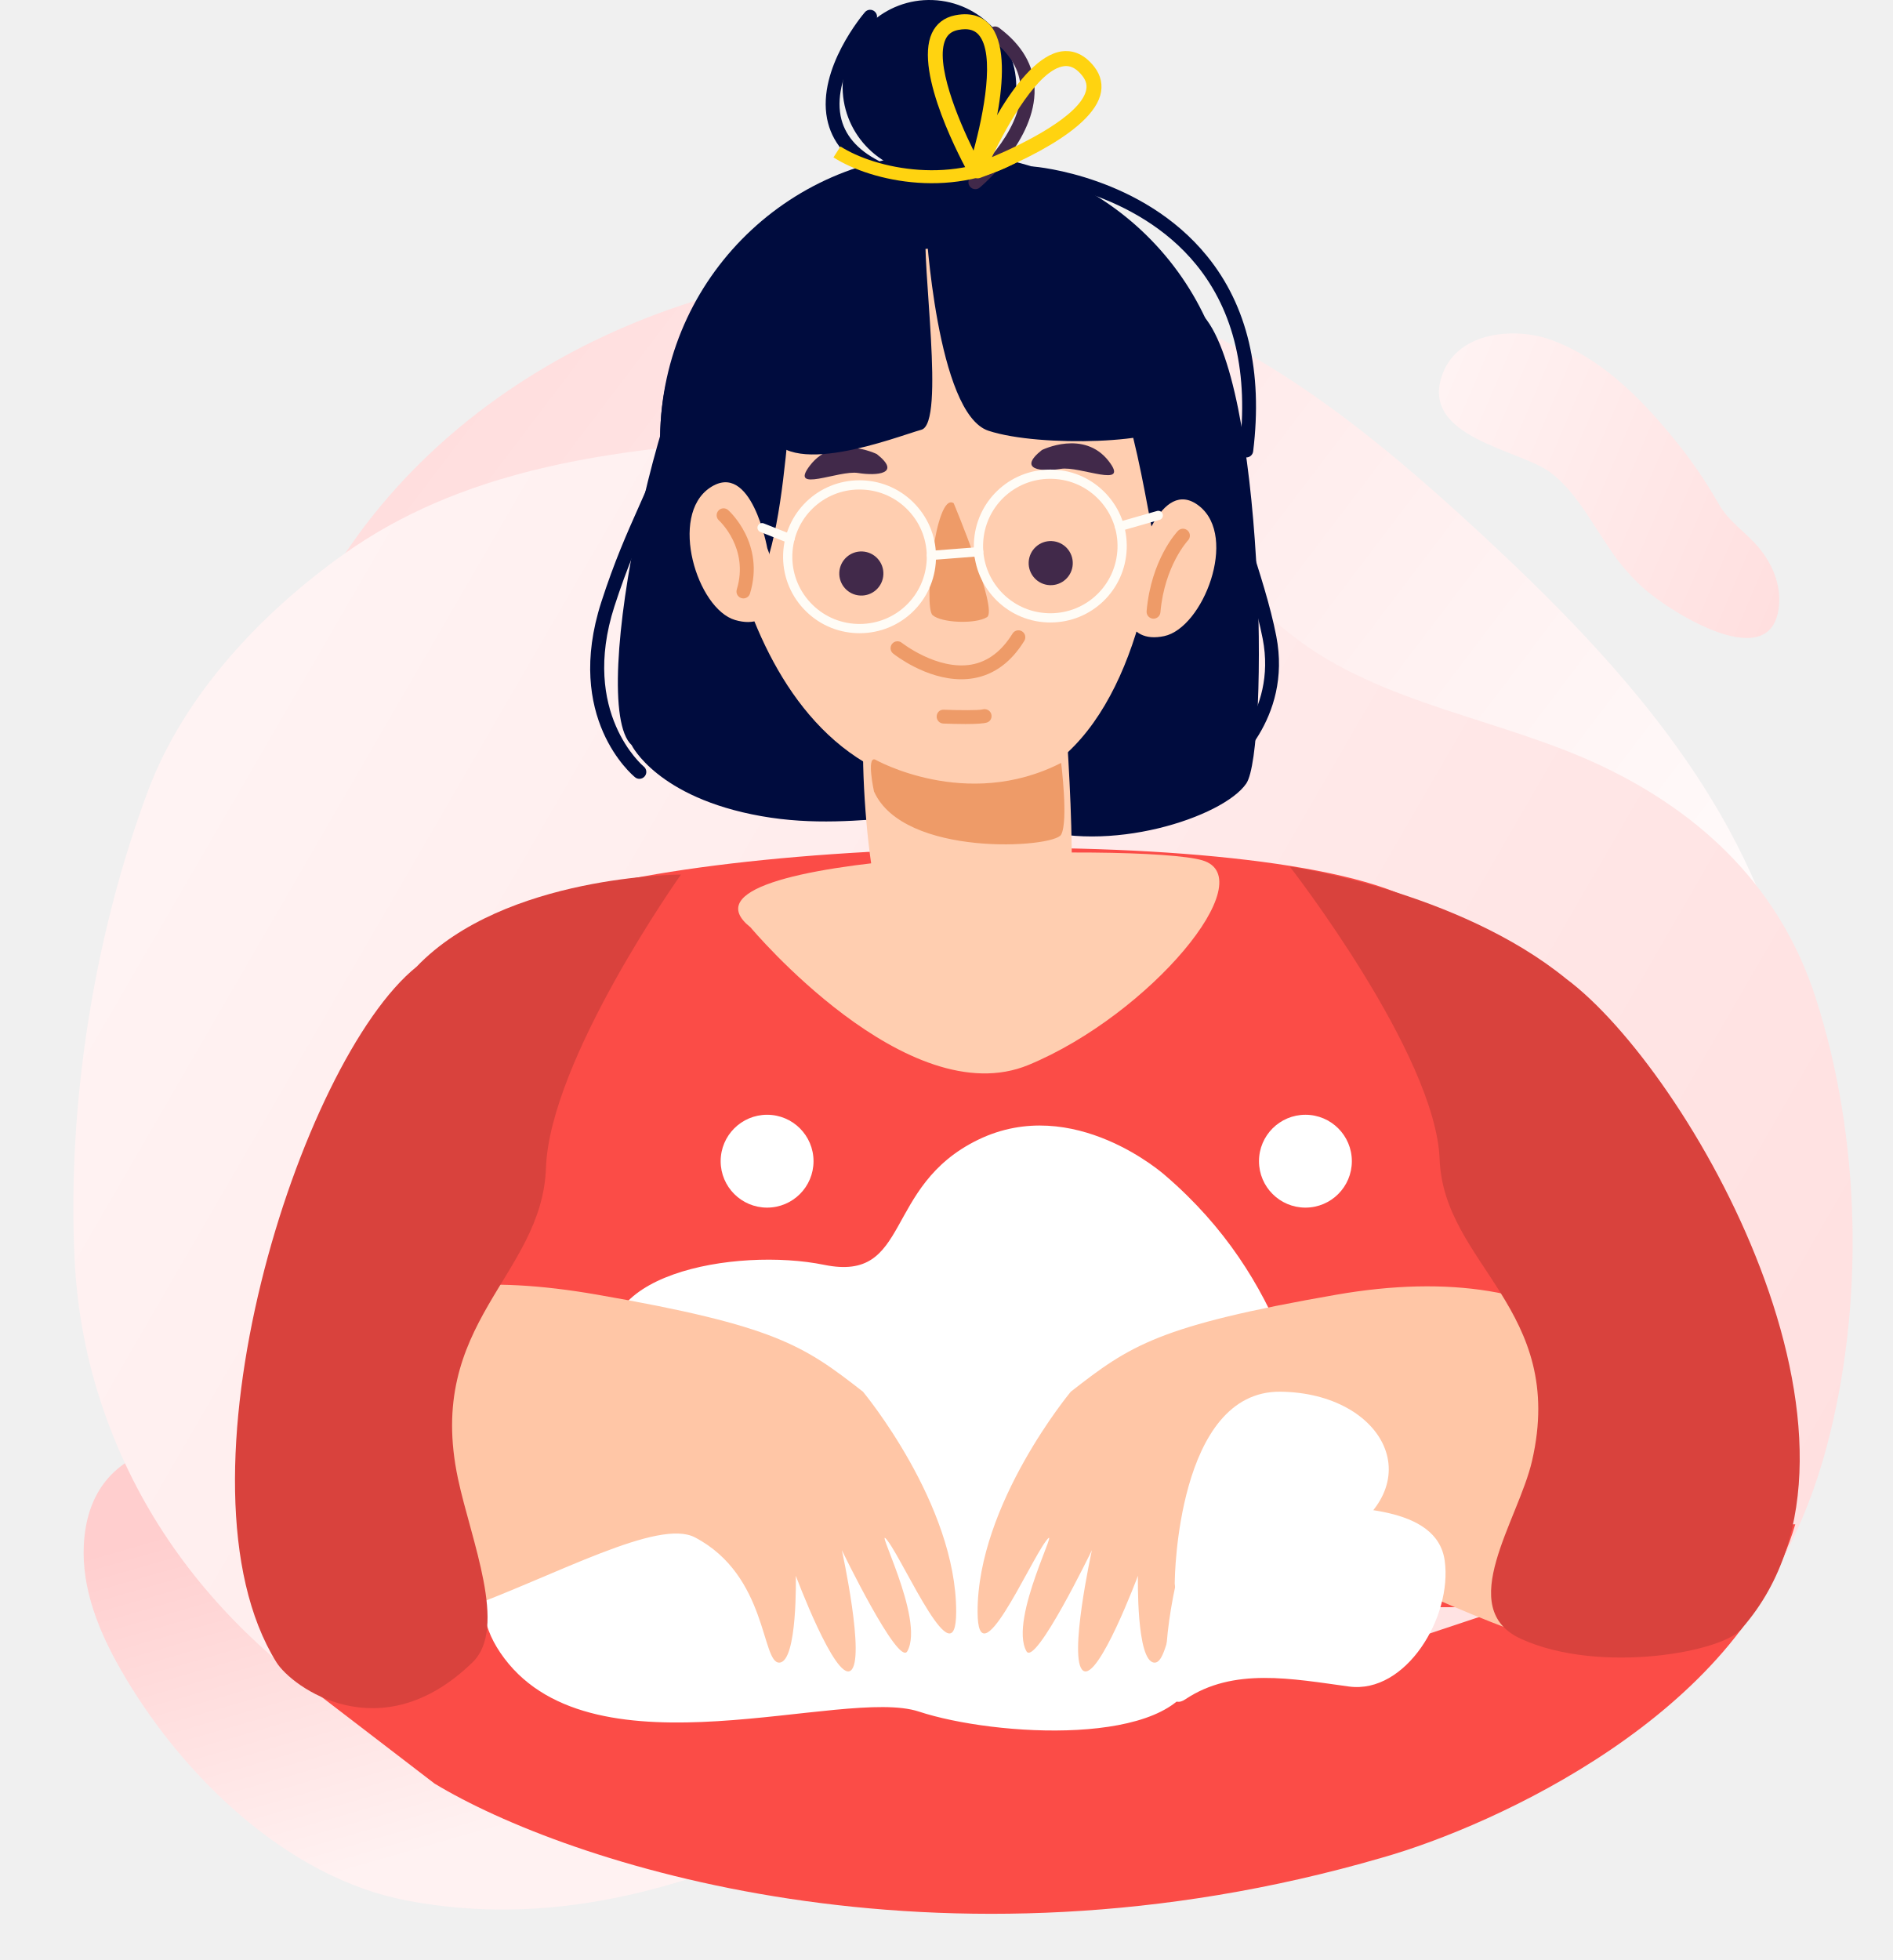
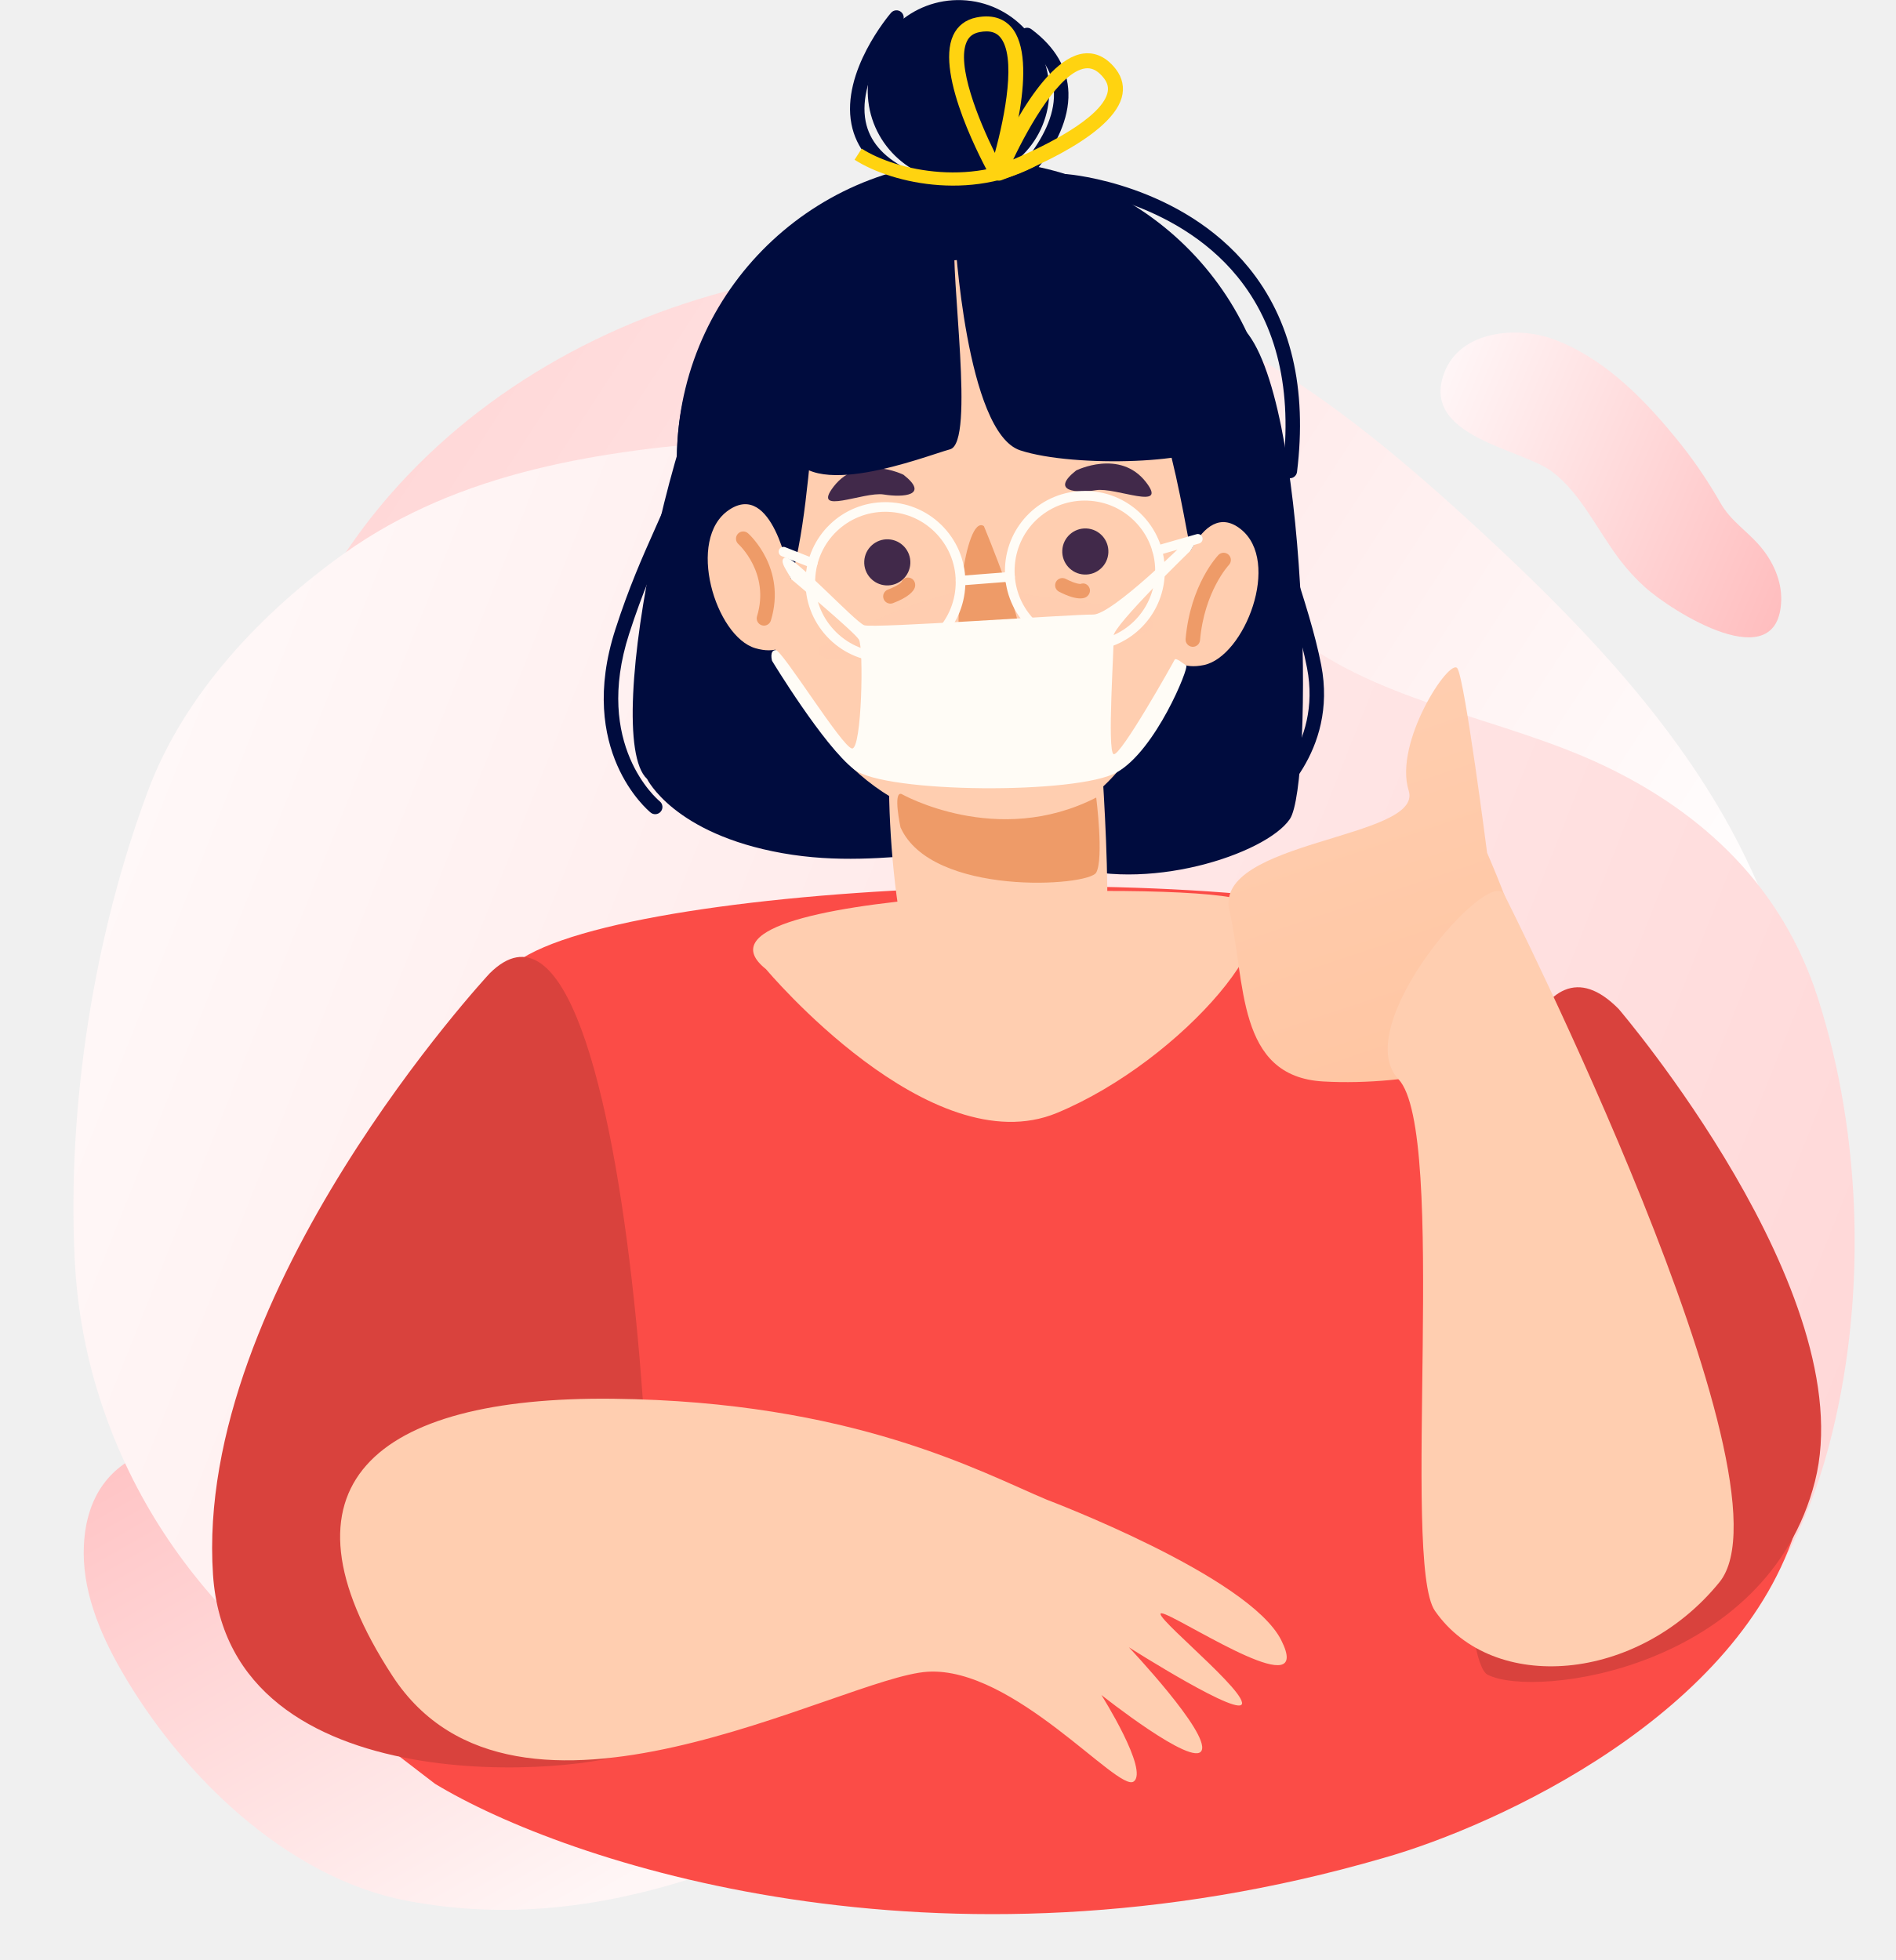
- <svg xmlns="http://www.w3.org/2000/svg" width="565" height="585" viewBox="0 0 565 585" fill="none">
-   <path d="M214.42 557.802C184.293 568.477 153.873 573.409 121.426 567.244C85.26 560.37 53.891 529.42 36.167 498.555C29.581 487.09 24.338 474.28 25.023 461.08C26.617 430.584 55.427 427.176 79.882 432.109C93.667 434.883 106.325 441.197 118.839 447.45C139.616 457.84 163.987 462.949 182.613 477.35C188.864 482.196 193.558 488.018 200.82 491.544C212.118 497.033 225.014 499.624 236.618 504.62C246.526 508.906 257.6 515.957 257.615 526.747C257.616 537.813 246.071 544.865 235.927 549.271C228.746 552.409 221.598 555.271 214.42 557.802Z" fill="url(#paint0_linear)" />
-   <path d="M103.525 164.448C152.879 91.715 254.933 62.511 337.655 89.857C377.544 103.051 410.974 130.523 441.808 159.041C468.987 184.176 495.354 211.287 513.915 243.6C526.588 265.656 535.659 292.095 542.064 316.777C551.641 353.735 542.944 401.355 495.169 397.866C483.96 397.048 474.263 393.018 463.78 389.491C455.3 386.633 446.99 388.347 438.186 386.951C416.026 383.442 394.677 375.283 374.49 365.727C333.349 346.234 295.758 319.75 253.448 302.668C218.775 288.687 181.747 281.469 144.361 281.403C128.589 281.377 112.005 282.481 97.896 275.429C63.122 258.03 78.76 211.116 91.747 184.725C95.188 177.696 99.123 170.919 103.525 164.448Z" fill="url(#paint1_linear)" />
-   <path d="M490.489 175.426C498.614 182.785 530.538 202.875 531.152 179.3C531.297 173.426 528.634 167.724 525.008 163.422C520.86 158.485 516.158 155.896 512.919 150.144C508.955 143.199 504.444 136.672 499.443 130.647C489.219 118.107 477.283 106.52 462.8 101.358C452.641 97.742 435.443 98.651 430.617 111.67C423.587 130.622 453.646 134.095 462.813 141.002C471.513 147.539 476.44 158.773 483.332 167.7C485.51 170.515 487.906 173.102 490.489 175.426Z" fill="url(#paint2_linear)" />
-   <path d="M340.238 152.375C357.448 162.507 370.359 177.674 386.05 189.889C412.174 210.223 447.982 214.383 477.94 228.524C508.488 242.951 531.554 265.373 541.984 297.69C555.457 339.402 556.737 389.008 545.29 431.892C532.684 479.096 503.08 510.452 459.796 531.362C416.537 552.261 368.615 562.013 320.819 564.025C316.207 564.223 311.602 564.33 306.979 564.36C203.147 564.963 64.939 528.415 29.588 416.872C29.265 415.853 28.954 414.834 28.642 413.801C25 401.374 22.858 388.555 22.263 375.619C20.04 329.759 28.066 279.14 44.144 236.148C54.959 207.204 78.245 182.731 102.783 165.293C137.258 140.795 179.323 134.543 221.19 131.604C252.192 129.428 287.06 128.634 316.377 140.492C324.617 143.851 332.593 147.823 340.238 152.375Z" fill="url(#paint3_linear)" />
-   <path d="M412.553 554.465C279.463 593.163 168.555 555.847 129.738 532.352L93.693 504.71L106.17 483.979L183.805 477.069L312.736 470.159L416.712 490.89L524.847 454.956H535.938C519.302 511.344 446.749 544.79 412.553 554.465Z" fill="#FB4C47" />
-   <path d="M138.119 479.7H454.999C454.999 479.7 466.094 297.505 425.723 270.844C385.358 244.189 196.577 249.756 154.736 272.523C112.896 295.297 138.119 479.7 138.119 479.7Z" fill="#FB4C47" />
-   <path d="M190.878 232.455C190.415 232.455 189.953 232.306 189.573 231.987C188.697 231.277 168.38 214.175 179.502 179.707C183.384 167.654 187.189 159.12 190.547 151.582C196.598 138.015 200.97 128.214 201.796 107.264C201.846 106.124 202.732 105.27 203.944 105.276C205.083 105.325 205.97 106.283 205.926 107.423C205.061 129.172 200.326 139.804 194.324 153.261C191.004 160.705 187.249 169.135 183.422 180.973C173.165 212.787 191.99 228.639 192.183 228.794C193.064 229.515 193.201 230.814 192.474 231.695C192.067 232.196 191.472 232.455 190.878 232.455Z" fill="#000C3E" />
-   <path d="M303.359 26.888C302.825 41.193 290.794 52.348 276.489 51.814C262.19 51.28 251.029 39.249 251.563 24.95C252.103 10.645 264.128 -0.516 278.433 0.018C292.732 0.558 303.893 12.583 303.359 26.888Z" fill="#000C3E" />
-   <path d="M188.556 222.389C188.556 222.389 196.16 238.07 227.203 243.582C258.252 249.099 282.616 237.866 306.584 246.56C330.552 255.249 365.18 243.923 372.046 233.852C378.907 223.782 377.469 112.256 358.573 93.552C339.67 74.853 240.649 59.244 219.192 81.125C197.735 103.012 174.945 209.829 188.556 222.389Z" fill="#000C3E" />
-   <path d="M367.807 134.4C366.04 181.532 326.402 218.312 279.27 216.545C232.138 214.778 195.357 175.139 197.125 128.002C198.892 80.87 238.53 44.095 285.662 45.862C332.794 47.624 369.575 87.268 367.807 134.4Z" fill="#000C3E" />
-   <path d="M317.497 205.807C317.497 205.807 323.041 272.315 317.497 279.704C311.952 287.093 276.851 281.554 267.617 279.704C258.378 277.859 254.683 205.807 260.222 205.807C265.767 205.807 316.434 190.979 317.497 205.807Z" fill="#FFCEB0" />
-   <path d="M212.738 128C212.738 128 216.251 231.663 286.332 236.139C356.419 240.61 356.348 94.556 330.987 80.664C305.62 66.772 199.782 69.377 212.738 128Z" fill="#FFCEB0" />
-   <path d="M284.697 150.19C284.697 150.19 298.082 182.098 294.636 184.212C291.194 186.326 281.113 185.946 278.398 183.601C275.684 181.255 279.224 146.622 284.697 150.19Z" fill="#EE9B68" />
-   <path d="M263.709 171.497C263.533 175.131 260.444 177.928 256.81 177.752C253.182 177.576 250.379 174.487 250.555 170.853C250.732 167.224 253.821 164.421 257.455 164.598C261.083 164.774 263.886 167.863 263.709 171.497Z" fill="#41294A" />
-   <path d="M320.244 168.396C320.068 172.03 316.979 174.827 313.345 174.651C309.716 174.475 306.914 171.386 307.09 167.752C307.266 164.123 310.355 161.321 313.989 161.497C317.618 161.673 320.42 164.762 320.244 168.396Z" fill="#41294A" />
-   <path d="M267.922 72.716C267.922 72.716 242.792 84.868 238.013 107.68C233.228 130.497 235.706 188.911 209.078 186.229C209.078 186.229 157.525 70.624 267.922 72.716Z" fill="#000C3E" />
-   <path d="M281.167 73.213C278.887 74.849 307.078 74.777 323.195 94.318C339.316 113.854 343.143 162.687 345.632 163.59C348.126 164.498 358.081 103.084 340.407 84.633C322.738 66.182 294.139 63.925 281.167 73.213Z" fill="#000C3E" />
-   <path d="M261.198 226.685C261.198 226.685 288.464 242.191 316.776 227.699C316.776 227.699 318.978 245.103 316.776 249.117C314.573 253.131 269.732 256 260.906 236.216C260.906 236.216 258.648 225.827 261.198 226.685Z" fill="#EE9B68" />
-   <path d="M339.59 167.755C339.59 167.755 346.302 141.805 358.002 151.039C369.708 160.278 359.12 187.396 347.552 189.857C335.984 192.318 333.198 181.135 339.59 167.755Z" fill="#FFCEB0" />
-   <path d="M229.053 163.613C229.053 163.613 224.301 137.233 211.94 145.569C199.579 153.9 208.108 181.739 219.461 185.059C230.815 188.373 234.421 177.433 229.053 163.613Z" fill="#FFCEB0" />
-   <path d="M311.035 134.317C311.035 134.317 323.578 128.073 330.989 137.648C337.508 146.061 322.345 139.008 316.673 139.944C311.008 140.88 303.569 140.236 311.035 134.317Z" fill="#41294A" />
-   <path d="M261.743 135.525C261.743 135.525 249.179 129.325 241.8 138.927C235.314 147.363 250.45 140.254 256.122 141.168C261.793 142.088 269.232 141.416 261.743 135.525Z" fill="#41294A" />
-   <path d="M256.578 146.103C245.753 146.103 236.955 154.588 236.542 165.424C236.344 170.776 238.243 175.891 241.888 179.823C245.533 183.749 250.489 186.023 255.846 186.221L256.617 186.237C267.447 186.237 276.246 177.752 276.654 166.922C276.857 161.57 274.958 156.449 271.313 152.524C267.668 148.592 262.707 146.318 257.349 146.12L256.578 146.103ZM256.617 188.99L255.741 188.974C249.652 188.748 244.014 186.16 239.867 181.695C235.721 177.224 233.563 171.409 233.789 165.314C234.257 153.003 244.267 143.35 256.578 143.35L257.454 143.367C263.544 143.593 269.182 146.181 273.328 150.646C277.474 155.122 279.632 160.931 279.407 167.032C278.944 179.344 268.934 188.99 256.617 188.99Z" fill="#FFFCF6" />
-   <path d="M313.522 142.906C302.698 142.906 293.899 151.391 293.486 162.227C293.073 173.283 301.734 182.616 312.79 183.023L313.561 183.04C324.386 183.04 333.185 174.555 333.598 163.719C333.796 158.367 331.896 153.252 328.251 149.321C324.606 145.395 319.651 143.121 314.293 142.923L313.522 142.906ZM313.561 185.793L312.686 185.776C300.11 185.308 290.265 174.693 290.733 162.117C291.201 149.805 301.211 140.153 313.522 140.153L314.398 140.169C320.488 140.395 326.126 142.983 330.272 147.448C334.418 151.919 336.576 157.734 336.351 163.829C335.883 176.141 325.873 185.793 313.561 185.793Z" fill="#FFFCF6" />
-   <path d="M235.84 162.172C235.675 162.172 235.499 162.139 235.334 162.073L226.992 158.78C226.282 158.499 225.935 157.701 226.216 156.996C226.496 156.286 227.284 155.945 228 156.22L236.347 159.518C237.057 159.793 237.398 160.597 237.118 161.302C236.903 161.842 236.391 162.172 235.84 162.172Z" fill="#FFFCF6" />
-   <path d="M334.183 158.53C333.588 158.53 333.032 158.139 332.861 157.528C332.652 156.801 333.076 156.042 333.808 155.832L345.404 152.512C346.147 152.308 346.902 152.727 347.105 153.459C347.315 154.191 346.891 154.951 346.158 155.161L334.557 158.475C334.436 158.514 334.304 158.53 334.183 158.53Z" fill="#FFFCF6" />
-   <path d="M276.423 67.275C276.423 67.275 279.584 123.464 295.072 128.563C310.561 133.667 348.641 132.269 350.48 126.124C352.319 119.974 320.951 70.518 298.442 62.589C258.969 48.681 224.897 112.86 229.401 128.321C233.905 143.787 267.823 130.253 275.058 128.266C282.298 126.278 274.975 78.381 276.423 67.275Z" fill="#000C3E" />
-   <path d="M278.038 167.145C277.322 167.145 276.722 166.595 276.667 165.879C276.607 165.119 277.174 164.458 277.928 164.398L292.057 163.297C292.883 163.164 293.483 163.809 293.532 164.557C293.593 165.317 293.031 165.978 292.271 166.039L278.148 167.14C278.11 167.145 278.071 167.145 278.038 167.145Z" fill="#FFFCF6" />
-   <path d="M261.274 51.851C260.95 51.851 260.63 51.774 260.327 51.62C252.751 47.711 248.231 42.26 246.898 35.421C243.974 20.412 257.607 4.323 258.191 3.645C258.94 2.77 260.234 2.671 261.104 3.425C261.968 4.169 262.067 5.468 261.324 6.332C261.192 6.487 248.407 21.601 250.956 34.639C252.035 40.173 255.829 44.649 262.221 47.953C263.235 48.476 263.631 49.72 263.108 50.733C262.745 51.444 262.023 51.851 261.274 51.851Z" fill="#000C3E" />
-   <path d="M291.159 56.464C290.575 56.464 289.986 56.211 289.578 55.721C288.846 54.851 288.962 53.551 289.837 52.819C289.986 52.687 305.089 39.874 304.715 26.594C304.56 20.961 301.554 15.923 295.789 11.617C294.875 10.934 294.688 9.64 295.371 8.726C296.059 7.807 297.342 7.631 298.261 8.308C305.089 13.412 308.657 19.529 308.844 26.494C309.263 41.779 293.168 55.412 292.48 55.985C292.095 56.31 291.627 56.464 291.159 56.464Z" fill="#41294A" />
-   <path d="M365.168 230.712C364.551 230.712 363.94 230.437 363.532 229.914C362.833 229.011 362.993 227.717 363.896 227.018C364.606 226.462 381.323 213.126 376.951 190.661C375.238 181.863 372.1 172.122 368.769 161.809C362.971 143.843 356.975 125.26 356.87 107.321C356.865 106.182 357.784 105.251 358.924 105.246H358.935C360.069 105.246 360.994 106.165 361 107.299C361.099 124.599 366.996 142.874 372.695 160.543C376.064 170.977 379.247 180.827 381.003 189.874C385.871 214.882 367.222 229.666 366.429 230.283C366.049 230.575 365.608 230.712 365.168 230.712Z" fill="#000C3E" />
-   <path d="M372.051 136.534C371.969 136.534 371.886 136.528 371.798 136.517C370.669 136.379 369.866 135.35 370.003 134.216C372.789 111.531 368.467 92.97 357.146 79.05C338.91 56.624 308.352 53.832 308.043 53.816C306.909 53.717 306.067 52.72 306.155 51.581C306.254 50.452 307.272 49.598 308.385 49.697C309.706 49.802 340.959 52.627 360.323 76.413C372.393 91.235 377.029 110.859 374.1 134.722C373.973 135.763 373.081 136.534 372.051 136.534Z" fill="#000C3E" />
-   <path d="M288.245 216.102C285.921 216.102 283.454 216.025 281.604 215.959C280.465 215.909 279.578 214.951 279.622 213.812C279.661 212.672 280.536 211.752 281.764 211.829C286.516 212.017 292.275 212.039 293.321 211.736C294.395 211.433 295.557 212.011 295.904 213.074C296.245 214.131 295.738 215.254 294.698 215.629C293.696 215.987 291.08 216.102 288.245 216.102Z" fill="#EE9B68" />
-   <path d="M221.921 178.609C221.722 178.609 221.519 178.581 221.32 178.515C220.225 178.185 219.613 177.034 219.949 175.944C223.704 163.605 214.713 155.412 214.625 155.329C213.777 154.575 213.7 153.265 214.46 152.411C215.214 151.558 216.519 151.481 217.378 152.246C217.829 152.648 228.418 162.311 223.892 177.144C223.627 178.036 222.807 178.609 221.921 178.609Z" fill="#EE9B68" />
-   <path d="M344.354 184.659C344.293 184.659 344.238 184.659 344.172 184.654C343.038 184.549 342.195 183.553 342.294 182.413C343.654 166.935 351.335 158.775 351.66 158.434C352.453 157.619 353.747 157.597 354.573 158.379C355.399 159.161 355.426 160.466 354.644 161.292C354.573 161.369 347.635 168.829 346.413 182.776C346.314 183.85 345.411 184.659 344.354 184.659Z" fill="#EE9B68" />
-   <path d="M224.043 276.78C224.043 276.78 270.927 332.832 307.086 317.834C343.238 302.835 377.112 262.178 358.936 256.782C340.761 251.392 195.621 254.228 224.043 276.78Z" fill="#FFCEB0" />
-   <path d="M347.872 350.85C347.872 350.85 320.551 326.315 291.985 340.185C263.42 354.049 272.114 382.852 246.032 377.516C219.949 372.181 172.691 380.242 183.934 408.449C195.177 436.657 123.257 458.725 150.578 494.994C177.899 531.257 251.642 503.38 274.3 510.851C296.952 518.318 350.355 521.517 356.566 500.181C362.777 478.85 402.52 475.651 396.309 447.917C390.098 420.183 383.887 381.784 347.872 350.85Z" fill="white" />
-   <path d="M257.621 415.381C257.621 415.381 285.515 448.875 285.443 481.113C285.399 501.639 270.291 467.045 265.104 460.041C259.923 453.043 276.276 483.194 270.858 492.846C268.209 497.57 251.322 462.695 251.322 462.695C251.322 462.695 258.491 495.462 253.921 498.644C249.357 501.832 237.574 470.321 237.574 470.321C237.574 470.321 238.124 495.919 232.695 496.238C227.272 496.557 229.221 470.249 207.444 458.857C185.662 447.465 86.449 526.312 84.092 461.693C81.735 397.074 110.846 374.686 178.279 386.419C231.495 395.681 239.892 401.55 257.621 415.381Z" fill="#FFC6A6" />
-   <path d="M319.658 415.381C319.658 415.381 291.764 448.875 291.835 481.113C291.879 501.639 306.988 467.045 312.175 460.041C317.356 453.043 301.003 483.194 306.421 492.846C309.069 497.57 325.956 462.695 325.956 462.695C325.956 462.695 318.788 495.462 323.358 498.644C327.922 501.832 339.705 470.321 339.705 470.321C339.705 470.321 339.155 495.919 344.584 496.238C350.007 496.557 348.058 470.249 369.834 458.857C391.616 447.465 503.417 534.059 505.774 469.44C508.125 404.821 466.433 374.686 399 386.419C345.784 395.681 337.387 401.55 319.658 415.381Z" fill="#FFC6A6" />
-   <path d="M350.706 471.703C350.706 471.703 351.301 415.013 382.284 415.381C413.266 415.756 427.995 443.446 398.835 459.777C369.675 476.113 349.886 482.77 350.706 471.703Z" fill="white" />
-   <path d="M374.084 436.401C374.084 436.401 379.034 447.925 390.723 449.082C402.407 450.238 428.974 449.082 431.287 465.831C433.594 482.581 419.707 505.679 402.683 503.372C385.663 501.059 368.187 497.585 353.833 507.204C339.478 516.823 353.844 429.497 374.084 436.401Z" fill="white" />
-   <path d="M403.564 346.58C403.564 354.234 397.358 360.439 389.705 360.439C382.046 360.439 375.841 354.234 375.841 346.58C375.841 338.927 382.046 332.722 389.705 332.722C397.358 332.722 403.564 338.927 403.564 346.58Z" fill="white" />
-   <path d="M242.859 346.58C242.859 354.234 236.653 360.439 229 360.439C221.341 360.439 215.136 354.234 215.136 346.58C215.136 338.927 221.341 332.722 229 332.722C236.653 332.722 242.859 338.927 242.859 346.58Z" fill="white" />
-   <path d="M286.959 202.745C276.377 202.745 267.066 195.428 266.636 195.075C265.739 194.371 265.596 193.071 266.306 192.179C267.011 191.293 268.31 191.138 269.202 191.849C269.312 191.931 279.779 200.119 289.966 198.362C294.877 197.498 299.012 194.387 302.261 189.112C302.861 188.138 304.144 187.829 305.102 188.435C306.076 189.035 306.374 190.307 305.779 191.276C301.881 197.608 296.793 201.363 290.659 202.431C289.415 202.646 288.182 202.745 286.959 202.745Z" fill="#EE9B68" />
-   <path d="M203.278 261.038C203.278 261.038 164.124 316.193 162.982 348.606C161.84 381.019 126.798 394.689 136.729 441.389C140.645 459.778 151.647 485.839 141.098 496.121C113.616 522.908 87.086 503.496 82.507 496.121C49.403 442.766 89.483 316.612 124.358 288.54C150.665 261.038 203.278 261.038 203.278 261.038Z" fill="#D9423D" />
-   <path d="M385.031 258.648C385.031 258.648 428.567 314.556 429.767 346.006C430.967 377.456 467.791 390.72 457.355 436.033C453.24 453.876 434.093 480.011 454.042 489.14C477.655 499.943 515.34 492.996 520.151 485.84C567.981 430.836 504.187 319.366 467.538 292.129C435.253 265.822 385.031 258.648 385.031 258.648Z" fill="#D9423D" />
-   <path d="M288.116 8.717C287.472 8.717 286.773 8.792 286.016 8.941C284.17 9.312 282.973 10.209 282.255 11.766C279.053 18.696 285.805 35.202 290.628 44.954C293.609 34.136 297.182 16.053 292.133 10.355C291.162 9.26 289.839 8.717 288.116 8.717ZM291.191 53.093C290.388 53.093 289.637 52.661 289.24 51.946C287.534 48.887 272.737 21.722 278.198 9.893C279.512 7.049 281.914 5.203 285.142 4.559C290.641 3.464 293.801 5.495 295.478 7.391C304.248 17.292 294.461 48.081 293.317 51.559C293.037 52.401 292.289 52.999 291.405 53.083C291.334 53.09 291.262 53.093 291.191 53.093Z" fill="#FFD310" />
-   <path d="M318.24 19.708C318.029 19.708 317.814 19.721 317.6 19.754C310.049 20.758 300.924 36.773 296.101 46.905C306.129 42.683 322.034 34.618 324.146 27.285C324.621 25.634 324.302 24.174 323.148 22.686C321.595 20.686 319.986 19.708 318.24 19.708ZM291.813 53.234C291.212 53.234 290.624 52.994 290.198 52.545C289.583 51.901 289.408 50.959 289.749 50.14C291.16 46.762 303.895 17.072 317.008 15.323C319.521 14.988 323.236 15.515 326.675 19.942C328.697 22.543 329.308 25.51 328.44 28.52C324.832 41.038 295.867 51.901 292.577 53.101C292.327 53.192 292.07 53.234 291.813 53.234Z" fill="#FFD310" />
-   <path d="M249.861 45.342C260.715 52.319 285.525 57.747 304.908 45.342" stroke="#FFD310" stroke-width="3.87" />
+ <svg xmlns="http://www.w3.org/2000/svg" width="556" height="575" viewBox="0 0 556 575" fill="none">
+   <path d="M210.917 548.352C181.282 558.852 151.359 563.703 119.442 557.639C83.867 550.877 53.011 520.433 35.576 490.073C29.098 478.795 23.941 466.195 24.614 453.21C26.183 423.213 54.521 419.861 78.577 424.712C92.137 427.441 104.588 433.652 116.897 439.803C137.334 450.023 161.307 455.049 179.629 469.214C185.778 473.981 190.395 479.708 197.539 483.176C208.652 488.575 221.337 491.125 232.752 496.038C242.497 500.255 253.39 507.19 253.405 517.804C253.406 528.69 242.05 535.626 232.072 539.96C225.008 543.047 217.976 545.862 210.917 548.352Z" fill="url(#paint0_linear)" />
+   <path d="M101.834 161.426C150.381 89.882 250.768 61.156 332.138 88.055C371.375 101.032 404.259 128.055 434.588 156.108C461.323 180.832 487.259 207.5 505.517 239.284C517.983 260.98 526.905 286.987 533.206 311.266C542.626 347.62 534.071 394.461 487.078 391.029C476.051 390.225 466.513 386.26 456.201 382.792C447.86 379.98 439.686 381.666 431.025 380.293C409.227 376.841 388.228 368.816 368.37 359.416C327.902 340.241 290.925 314.19 249.307 297.387C215.2 283.635 178.777 276.535 142.002 276.47C126.488 276.444 110.175 277.53 96.297 270.593C62.092 253.479 77.474 207.332 90.248 181.372C93.633 174.458 97.504 167.792 101.834 161.426Z" fill="url(#paint1_linear)" />
+   <path d="M482.473 172.225C490.465 179.464 521.867 199.225 522.472 176.035C522.615 170.258 519.994 164.648 516.428 160.417C512.348 155.561 507.722 153.014 504.536 147.356C500.638 140.525 496.2 134.104 491.281 128.178C481.224 115.843 469.483 104.445 455.236 99.367C445.244 95.81 428.326 96.704 423.58 109.511C416.665 128.153 446.232 131.569 455.25 138.363C463.807 144.794 468.654 155.843 475.433 164.625C477.575 167.394 479.932 169.938 482.473 172.225Z" fill="url(#paint2_linear)" />
+   <path d="M334.678 149.55C351.607 159.517 364.306 174.436 379.741 186.452C405.438 206.453 440.661 210.545 470.13 224.454C500.178 238.646 522.868 260.702 533.126 292.49C546.379 333.521 547.639 382.316 536.379 424.499C523.979 470.931 494.859 501.775 452.282 522.344C409.73 542.901 362.591 552.494 315.576 554.473C311.039 554.668 306.51 554.773 301.963 554.802C199.827 555.395 63.878 519.444 29.105 409.725C28.787 408.722 28.481 407.72 28.175 406.703C24.592 394.48 22.485 381.871 21.899 369.146C19.712 324.035 27.608 274.243 43.423 231.954C54.06 203.483 76.966 179.41 101.103 162.257C135.015 138.16 176.393 132.01 217.575 129.118C248.071 126.979 282.369 126.197 311.207 137.862C319.312 141.166 327.157 145.073 334.678 149.55Z" fill="url(#paint3_linear)" />
+   <path d="M405.811 545.069C274.896 583.135 165.801 546.429 127.618 523.318L92.162 496.128L104.435 475.736L180.802 468.938L307.625 462.141L409.902 482.533L516.27 447.186H527.179C510.815 502.653 439.449 535.553 405.811 545.069Z" fill="#FB4C47" />
+   <path d="M137.981 492.896H463.565C463.565 492.896 474.964 305.696 433.485 278.303C392.011 250.916 198.045 256.636 155.055 280.029C112.065 303.427 137.981 492.896 137.981 492.896Z" fill="#FB4C47" />
+   <path d="M192.187 238.86C191.717 238.86 191.242 238.708 190.846 238.379C189.952 237.65 169.077 220.078 180.493 184.663C184.487 172.279 188.402 163.511 191.848 155.766C198.065 141.832 202.557 131.756 203.411 110.23C203.456 109.059 204.627 108.182 205.612 108.188C206.783 108.239 207.694 109.223 207.648 110.394C206.766 132.74 201.889 143.665 195.723 157.497C192.317 165.14 188.453 173.801 184.533 185.964C174.038 218.517 192.736 234.436 193.539 235.098C194.439 235.845 194.569 237.18 193.828 238.08C193.409 238.594 192.798 238.86 192.187 238.86Z" fill="#000C3E" />
+   <path d="M307.764 27.648C307.216 42.346 294.854 53.808 280.157 53.259C265.465 52.71 253.997 40.349 254.546 25.657C255.1 10.959 267.456 -0.508 282.154 0.041C296.846 0.595 308.313 12.951 307.764 27.648Z" fill="#000C3E" />
+   <path d="M189.805 228.519C189.805 228.519 197.618 244.631 229.513 250.294C261.415 255.962 286.449 244.421 311.075 253.354C335.701 262.281 371.28 250.644 378.335 240.297C385.384 229.95 383.907 115.361 364.491 96.143C345.07 76.931 243.329 60.893 221.282 83.375C199.236 105.863 175.82 215.614 189.805 228.519Z" fill="#000C3E" />
+   <path d="M373.981 138.113C372.165 186.539 331.438 224.33 283.011 222.514C234.585 220.698 196.794 179.971 198.61 131.539C200.426 83.112 241.153 45.327 289.579 47.143C338.006 48.954 375.797 89.686 373.981 138.113Z" fill="#000C3E" />
+   <path d="M322.287 211.481C322.287 211.481 327.984 279.815 322.287 287.407C316.59 295 280.525 289.308 271.037 287.407C261.544 285.512 257.748 211.481 263.44 211.481C269.137 211.481 321.195 196.246 322.287 211.481Z" fill="#FFCEB0" />
+   <path d="M214.651 131.538C214.651 131.538 218.26 238.048 290.267 242.647C362.278 247.241 362.205 97.175 336.147 82.902C310.084 68.629 201.339 71.305 214.651 131.538Z" fill="#FFCEB0" />
+   <path d="M288.587 154.337C288.587 154.337 302.34 187.121 298.799 189.294C295.263 191.466 284.904 191.076 282.115 188.666C279.326 186.256 282.964 150.671 288.587 154.337Z" fill="#EE9B68" />
+   <path d="M267.021 165.31C266.84 169.043 263.667 171.917 259.933 171.736C256.205 171.555 253.325 168.382 253.506 164.648C253.687 160.92 256.861 158.04 260.595 158.221C264.323 158.402 267.202 161.576 267.021 165.31Z" fill="#41294A" />
+   <path d="M325.108 162.122C324.927 165.856 321.753 168.73 318.02 168.549C314.291 168.368 311.412 165.194 311.593 161.46C311.774 157.732 314.948 154.852 318.681 155.033C322.41 155.214 325.289 158.388 325.108 162.122Z" fill="#41294A" />
+   <path d="M271.35 74.736C271.35 74.736 245.53 87.222 240.619 110.66C235.703 134.104 238.249 194.122 210.89 191.367C210.89 191.367 157.921 72.586 271.35 74.736Z" fill="#000C3E" />
+   <path d="M284.96 75.246C282.618 76.927 311.583 76.853 328.142 96.931C344.707 117.003 348.639 167.178 351.196 168.106C353.758 169.039 363.987 105.937 345.827 86.98C327.673 68.022 298.288 65.703 284.96 75.246Z" fill="#000C3E" />
+   <path d="M264.442 232.933C264.442 232.933 292.457 248.864 321.547 233.974C321.547 233.974 323.81 251.857 321.547 255.981C319.284 260.105 273.211 263.052 264.142 242.726C264.142 242.726 261.823 232.05 264.442 232.933Z" fill="#EE9B68" />
+   <path d="M344.988 172.384C344.988 172.384 351.885 145.721 363.906 155.208C375.934 164.701 365.055 192.563 353.169 195.092C341.283 197.621 338.42 186.131 344.988 172.384Z" fill="#FFCEB0" />
+   <path d="M231.417 168.128C231.417 168.128 226.535 141.023 213.834 149.589C201.133 158.148 209.896 186.752 221.562 190.163C233.227 193.569 236.933 182.328 231.417 168.128Z" fill="#FFCEB0" />
+   <path d="M315.647 138.027C315.647 138.027 328.535 131.612 336.149 141.45C342.848 150.094 327.267 142.847 321.44 143.809C315.619 144.77 307.976 144.109 315.647 138.027Z" fill="#41294A" />
+   <path d="M265.004 139.269C265.004 139.269 252.094 132.899 244.513 142.765C237.849 151.432 253.401 144.129 259.228 145.068C265.055 146.012 272.698 145.322 265.004 139.269Z" fill="#41294A" />
+   <path d="M259.699 150.141C248.571 150.141 239.531 158.859 239.112 169.992C238.909 175.491 240.855 180.747 244.606 184.781C248.351 188.82 253.442 191.156 258.947 191.36L259.739 191.377C270.867 191.377 279.907 182.659 280.32 171.531C280.529 166.032 278.578 160.771 274.833 156.737C271.087 152.698 265.996 150.361 260.491 150.158L259.699 150.141ZM259.739 194.206L258.839 194.189C252.582 193.957 246.789 191.298 242.529 186.71C238.269 182.116 236.052 176.142 236.284 169.879C236.759 157.229 247.044 147.312 259.699 147.312L260.599 147.329C266.856 147.561 272.649 150.22 276.909 154.808C281.163 159.402 283.386 165.376 283.149 171.644C282.679 184.294 272.394 194.206 259.739 194.206Z" fill="#FFFCF6" />
+   <path d="M318.199 146.853C307.077 146.853 298.037 155.571 297.618 166.705C297.409 172.204 299.36 177.459 303.106 181.493C306.851 185.532 311.948 187.869 317.447 188.072L318.239 188.089C329.373 188.089 338.407 179.371 338.826 168.238C339.035 162.739 337.083 157.483 333.338 153.45C329.593 149.41 324.496 147.074 318.991 146.87L318.199 146.853ZM318.239 190.918L317.345 190.901C311.082 190.669 305.289 188.01 301.029 183.422C296.769 178.828 294.552 172.854 294.789 166.592C295.265 153.942 305.55 144.025 318.199 144.025L319.099 144.041C325.356 144.273 331.149 146.932 335.409 151.52C339.669 156.114 341.886 162.088 341.655 168.351C341.179 181.001 330.894 190.918 318.239 190.918Z" fill="#FFFCF6" />
+   <path d="M238.39 166.647C238.214 166.647 238.039 166.613 237.869 166.545L229.293 163.162C228.568 162.874 228.212 162.053 228.495 161.329C228.783 160.6 229.609 160.249 230.333 160.532L238.91 163.92C239.634 164.203 239.991 165.029 239.702 165.753C239.487 166.308 238.955 166.647 238.39 166.647Z" fill="#FFFCF6" />
+   <path d="M339.43 162.906C338.819 162.906 338.247 162.504 338.072 161.876C337.857 161.135 338.293 160.349 339.045 160.134L350.954 156.723C351.678 156.491 352.487 156.938 352.702 157.696C352.917 158.442 352.481 159.229 351.729 159.444L339.815 162.85C339.69 162.889 339.554 162.906 339.43 162.906Z" fill="#FFFCF6" />
+   <path d="M280.086 69.144C280.086 69.144 283.333 126.876 299.247 132.115C315.161 137.359 354.287 135.922 356.177 129.609C358.066 123.29 325.836 72.476 302.709 64.329C262.152 50.039 227.145 115.98 231.772 131.866C236.4 147.757 271.249 133.852 278.683 131.81C286.122 129.767 278.598 80.554 280.086 69.144Z" fill="#000C3E" />
+   <g opacity="0.21">
+     <g opacity="0.21">
+       <path opacity="0.21" d="M240.459 189.866C240.459 189.866 277.317 169.748 293.208 173.063C309.094 176.379 337.092 177.499 338.223 183.252C339.36 189.006 302.645 185.555 291.307 186.386C279.964 187.218 236.222 199.211 240.459 189.866Z" fill="#DB5C5D" />
+     </g>
+   </g>
+   <path d="M261.174 177.083C260.319 177.083 259.51 176.563 259.188 175.714C258.775 174.617 259.324 173.395 260.421 172.976C263.714 171.731 264.444 170.719 264.449 170.713C264.857 169.615 266.016 169.169 267.114 169.587C268.217 169.989 268.715 171.335 268.308 172.438C267.974 173.344 266.701 175.131 261.926 176.947C261.677 177.038 261.423 177.083 261.174 177.083Z" fill="#EE9B68" />
+   <path d="M316.87 175.553C315.62 175.553 313.651 175.14 310.641 173.584C309.6 173.053 309.193 171.768 309.73 170.727C310.268 169.692 311.546 169.279 312.587 169.817C315.733 171.44 316.972 171.31 316.966 171.299C318.058 170.891 319.155 171.44 319.585 172.532C320.015 173.618 319.348 174.897 318.262 175.327C317.956 175.446 317.509 175.553 316.87 175.553Z" fill="#EE9B68" />
+   <path d="M281.744 171.757C281.014 171.757 280.392 171.191 280.335 170.456C280.279 169.675 280.856 168.996 281.636 168.934L296.147 167.802C296.951 167.678 297.613 168.323 297.669 169.098C297.731 169.879 297.149 170.558 296.368 170.62L281.857 171.751C281.817 171.757 281.784 171.757 281.744 171.757Z" fill="#FFFCF6" />
+   <path d="M264.517 53.297C264.189 53.297 263.855 53.218 263.55 53.059C255.76 49.043 251.121 43.442 249.752 36.416C246.742 20.994 260.755 4.463 261.349 3.767C262.118 2.879 263.459 2.771 264.342 3.541C265.23 4.305 265.337 5.64 264.574 6.528C264.438 6.686 251.296 22.216 253.915 35.612C255.03 41.298 258.922 45.897 265.49 49.291C266.531 49.829 266.944 51.108 266.401 52.148C266.028 52.878 265.287 53.297 264.517 53.297Z" fill="#000C3E" />
+   <path d="M295.231 58.037C294.625 58.037 294.02 57.777 293.601 57.274C292.849 56.38 292.968 55.045 293.867 54.292C294.026 54.157 309.538 40.992 309.153 27.352C308.995 21.565 305.906 16.383 299.983 11.959C299.044 11.257 298.851 9.928 299.553 8.989C300.249 8.055 301.595 7.868 302.523 8.559C309.544 13.803 313.204 20.088 313.396 27.245C313.832 42.949 297.29 56.957 296.588 57.545C296.192 57.879 295.706 58.037 295.231 58.037Z" fill="#000C3E" />
+   <path d="M371.272 237.072C370.638 237.072 370.01 236.789 369.592 236.251C368.873 235.323 369.037 233.994 369.965 233.275C370.695 232.704 387.87 219.002 383.378 195.92C381.619 186.886 378.389 176.878 374.972 166.293C369.009 147.827 362.848 128.728 362.741 110.291C362.735 109.12 363.68 108.164 364.851 108.158H364.862C366.027 108.158 366.978 109.103 366.983 110.269C367.085 128.05 373.144 146.826 379.005 164.992C382.468 175.701 385.737 185.822 387.542 195.111C392.543 220.807 373.382 235.997 372.567 236.63C372.177 236.93 371.724 237.072 371.272 237.072Z" fill="#000C3E" />
+   <path d="M378.342 140.305C378.257 140.305 378.172 140.299 378.082 140.288C376.922 140.147 376.096 139.089 376.238 137.923C379.1 114.598 374.648 95.516 363 81.214C344.234 58.155 312.893 55.332 312.576 55.315C311.405 55.213 310.539 54.189 310.635 53.024C310.732 51.853 311.75 51.004 312.927 51.084C314.279 51.191 346.395 54.093 366.292 78.533C378.693 93.762 383.456 113.925 380.447 138.444C380.317 139.513 379.4 140.305 378.342 140.305Z" fill="#000C3E" />
+   <path d="M292.189 222.768C289.971 222.768 287.555 222.7 285.377 222.621C283.821 222.558 282.605 221.24 282.662 219.679C282.724 218.117 284.099 217.043 285.598 216.963C290.322 217.15 296.126 217.178 297.269 216.89C298.751 216.369 300.318 217.133 300.844 218.604C301.376 220.069 300.567 221.71 299.102 222.236C298.004 222.638 295.294 222.768 292.189 222.768Z" fill="#DB5C5D" />
+   <path d="M224.084 183.537C223.88 183.537 223.671 183.508 223.467 183.441C222.341 183.101 221.713 181.919 222.053 180.799C225.917 168.121 216.684 159.702 216.588 159.618C215.717 158.843 215.638 157.496 216.418 156.619C217.193 155.742 218.545 155.674 219.411 156.449C219.881 156.862 230.76 166.791 226.115 182.032C225.838 182.948 224.995 183.537 224.084 183.537Z" fill="#EE9B68" />
+   <path d="M349.881 189.752C349.818 189.752 349.762 189.752 349.694 189.746C348.528 189.639 347.663 188.615 347.765 187.444C349.168 171.541 357.06 163.157 357.393 162.806C358.202 161.969 359.543 161.946 360.386 162.75C361.235 163.553 361.263 164.894 360.46 165.742C360.386 165.822 353.258 173.487 351.996 187.817C351.895 188.926 350.967 189.752 349.881 189.752Z" fill="#EE9B68" />
+   <path d="M232.052 169.884C232.052 169.884 250.489 185.283 251.938 187.625C253.386 189.968 252.809 219.946 249.912 219.578C247.016 219.216 229.45 190.658 227.526 190.714C225.603 190.771 226.457 193.854 226.457 193.854C226.457 193.854 241.517 218.729 250.563 225.744C259.609 232.765 316.08 233.088 327.581 226.587C339.088 220.081 348.836 195.738 347.959 195.235C347.077 194.725 344.887 192.74 344.519 193.577C344.208 194.29 328.594 222.112 326.642 221.241C324.685 220.37 326.857 189.481 326.642 186.562C326.427 183.637 349.255 161.494 349.255 161.494L350.901 158.717L348.593 158.083C348.593 158.083 326.212 180.424 320.606 180.294C315 180.163 256.22 184.412 253.499 183.428C250.778 182.443 232.59 162.733 230.321 163.542C228.047 164.346 231.419 168.125 232.052 169.884Z" fill="#FFFCF6" />
+   <path d="M224.686 284.324C224.686 284.324 272.858 341.915 310.009 326.504C347.155 311.094 381.959 269.32 363.284 263.776C344.609 258.238 195.483 261.151 224.686 284.324Z" fill="#FFCEB0" />
+   <path d="M436.202 250.202C436.202 250.202 429.673 199.366 427.484 196.073C425.295 192.781 408.736 217.78 413.205 231.952C417.68 246.124 355.794 246.474 360.62 267.174C365.446 287.869 362.487 315.839 388.154 317.27C413.816 318.707 443.104 311.743 449.106 302.21C455.114 292.683 436.202 250.202 436.202 250.202Z" fill="url(#paint4_linear)" />
+   <path d="M474.775 295.98C474.775 295.98 546.337 379.575 532.374 434.555C518.411 489.536 450.337 498.435 436.374 491.317C422.411 484.199 427.645 248.348 474.775 295.98Z" fill="#D9423D" />
+   <path d="M143.66 285.523C143.66 285.523 56.849 378.767 62.483 461.997C67.133 530.711 172.603 520.256 185.581 513.767C198.564 507.278 187.464 242.097 143.66 285.523Z" fill="#D9423D" />
+   <path d="M441.156 262.288C441.156 262.288 528.296 434.649 504.36 464.157C480.423 493.666 437.875 497.038 420.897 472.564C410.98 458.279 424.829 332.059 410.188 316.586C395.547 301.114 436.511 254.169 441.156 262.288Z" fill="#FFCEB0" />
+   <path d="M307.09 439.982C307.09 439.982 366.339 462.334 375.815 481.172C385.291 500.011 350.131 477.037 341.854 473.62C333.583 470.209 363.403 493.958 364.308 499.451C365.207 504.939 331.128 483.26 331.128 483.26C331.128 483.26 354.804 508.305 352.473 513.527C350.142 518.754 323.066 497.256 323.066 497.256C323.066 497.256 337.113 519.501 332.508 522.657C327.903 525.814 297.325 488.923 272.116 490.433C246.907 491.95 151.446 547.323 115.132 491.689C78.812 436.055 109.457 409.574 179.783 410.349C250.109 411.129 287.561 431.79 307.09 439.982Z" fill="#FFCEB0" />
+   <path d="M289.343 9.208C288.71 9.208 288.023 9.281 287.278 9.428C285.462 9.793 284.285 10.675 283.578 12.207C280.429 19.024 287.07 35.26 291.815 44.853C294.747 34.212 298.261 16.424 293.295 10.819C292.339 9.742 291.038 9.208 289.343 9.208ZM292.368 52.859C291.578 52.859 290.84 52.434 290.449 51.73C288.771 48.721 274.216 22.001 279.588 10.365C280.88 7.567 283.243 5.751 286.418 5.118C291.828 4.041 294.935 6.039 296.585 7.903C305.212 17.642 295.585 47.928 294.459 51.35C294.184 52.178 293.449 52.766 292.579 52.849C292.509 52.856 292.438 52.859 292.368 52.859Z" fill="#FFD310" />
+   <path d="M318.974 20.02C318.766 20.02 318.555 20.033 318.344 20.065C310.917 21.053 301.941 36.807 297.196 46.773C307.061 42.62 322.705 34.687 324.784 27.474C325.251 25.849 324.937 24.414 323.802 22.949C322.274 20.983 320.691 20.02 318.974 20.02ZM292.979 52.998C292.388 52.998 291.809 52.762 291.39 52.321C290.786 51.688 290.613 50.76 290.949 49.955C292.336 46.632 304.864 17.427 317.762 15.707C320.234 15.378 323.889 15.896 327.271 20.25C329.26 22.808 329.861 25.728 329.008 28.689C325.458 41.002 296.966 51.688 293.73 52.867C293.484 52.957 293.232 52.998 292.979 52.998Z" fill="#FFD310" />
+   <path d="M251.713 45.234C262.39 52.098 286.795 57.437 305.861 45.234" stroke="#FFD310" stroke-width="3.87" />
  <defs>
-     <linearGradient id="paint0_linear" x1="22.349" y1="465.289" x2="53.607" y2="573.824" gradientUnits="userSpaceOnUse">
-       <stop stop-color="#FFCECE" />
-       <stop offset="1" stop-color="#FFF2F2" />
+     <linearGradient id="paint0_linear" x1="41" y1="428.022" x2="129.957" y2="582.82" gradientUnits="userSpaceOnUse">
+       <stop stop-color="#FFC5C6" />
+       <stop offset="1" stop-color="#FFF6F6" />
    </linearGradient>
-     <linearGradient id="paint1_linear" x1="84.499" y1="97.5" x2="494.884" y2="408.938" gradientUnits="userSpaceOnUse">
-       <stop stop-color="#FFDADA" />
-       <stop offset="1" stop-color="white" />
+     <linearGradient id="paint1_linear" x1="540" y1="252.022" x2="181.277" y2="18.717" gradientUnits="userSpaceOnUse">
+       <stop stop-color="white" />
+       <stop offset="1" stop-color="#FFD7D7" />
    </linearGradient>
-     <linearGradient id="paint2_linear" x1="531.981" y1="178.886" x2="411.952" y2="127.619" gradientUnits="userSpaceOnUse">
-       <stop stop-color="#FFDFDF" />
-       <stop offset="1" stop-color="#FFF5F5" />
+     <linearGradient id="paint2_linear" x1="523.287" y1="175.628" x2="405.22" y2="125.199" gradientUnits="userSpaceOnUse">
+       <stop stop-color="#FFBEBF" />
+       <stop offset="1" stop-color="#FFFBFC" />
    </linearGradient>
-     <linearGradient id="paint3_linear" x1="504.888" y1="516.965" x2="22.361" y2="237.536" gradientUnits="userSpaceOnUse">
-       <stop stop-color="#FFE0E0" />
-       <stop offset="1" stop-color="#FFF4F4" />
+     <linearGradient id="paint3_linear" x1="555" y1="429.022" x2="43" y2="225.022" gradientUnits="userSpaceOnUse">
+       <stop stop-color="#FFD7D7" />
+       <stop offset="1" stop-color="#FFF8F8" />
+     </linearGradient>
+     <linearGradient id="paint4_linear" x1="450" y1="329" x2="405.318" y2="195.778" gradientUnits="userSpaceOnUse">
+       <stop stop-color="#FFC4A0" />
+       <stop offset="1" stop-color="#FFCEB0" />
    </linearGradient>
  </defs>
</svg>
